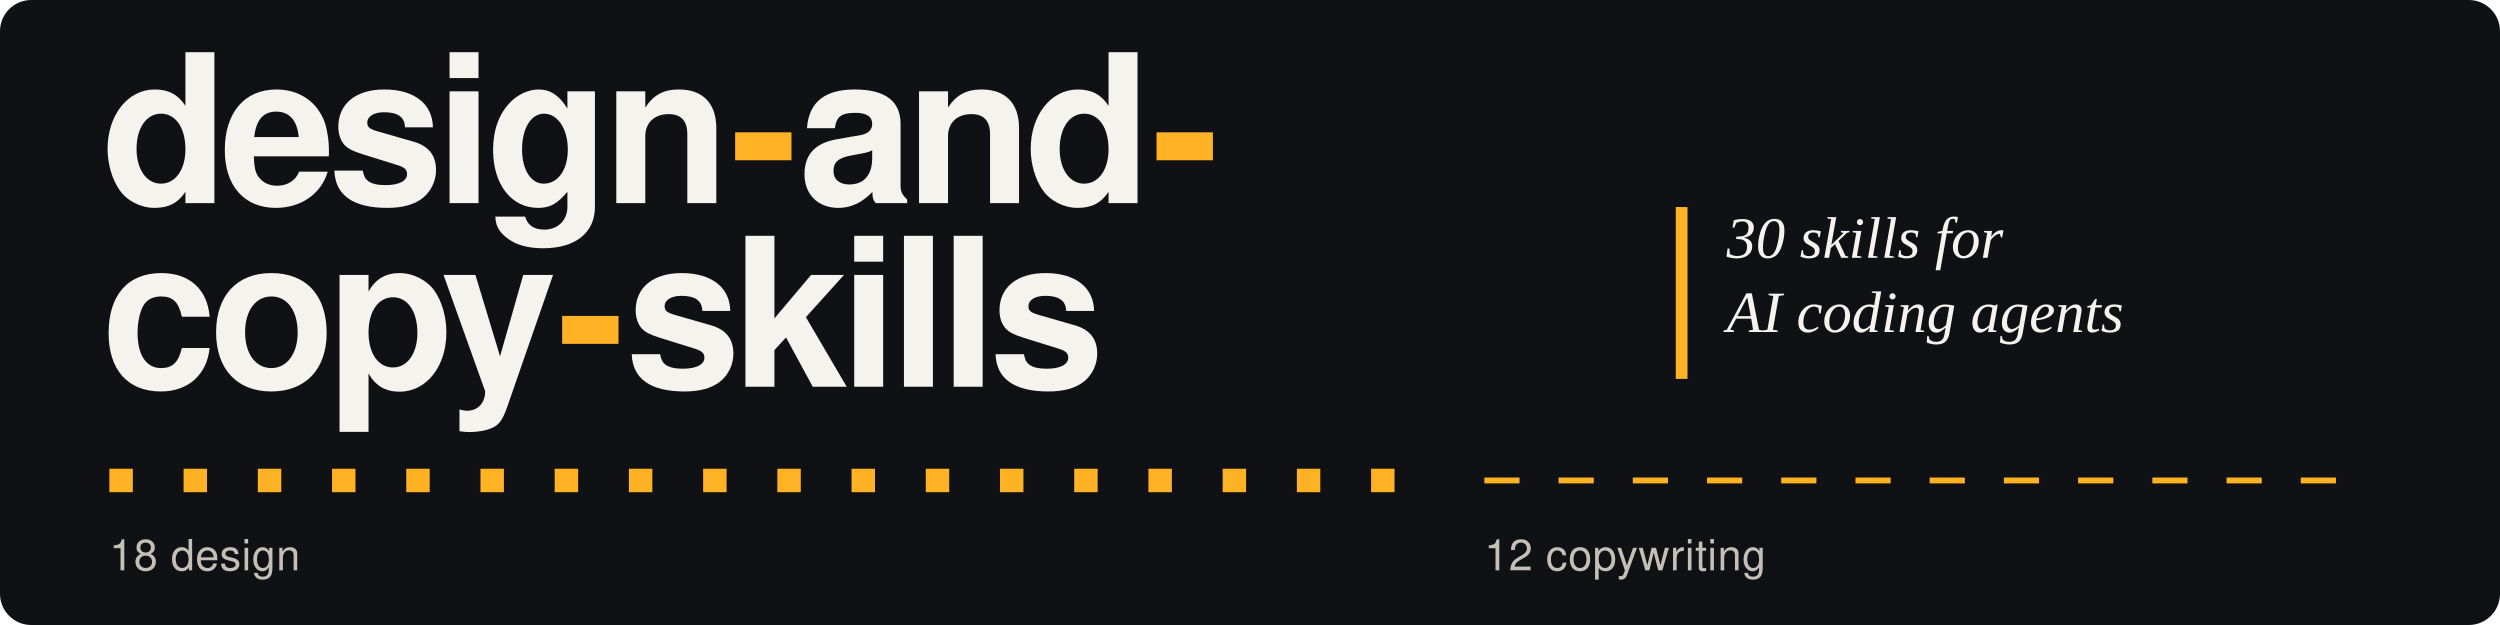
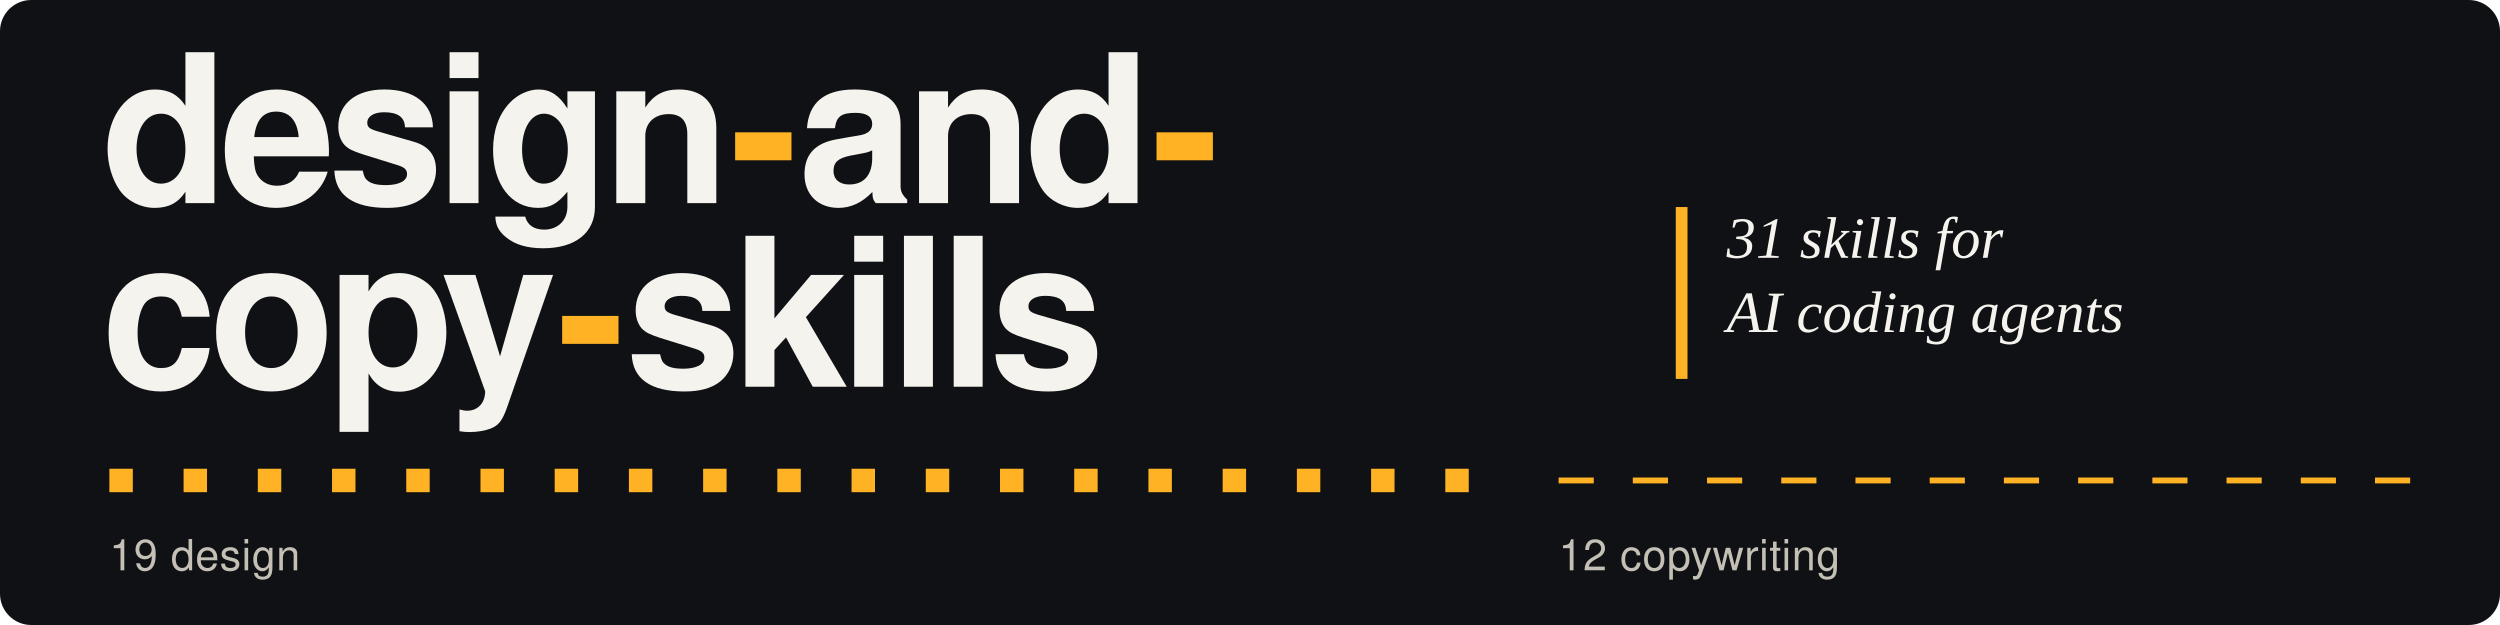
<svg xmlns="http://www.w3.org/2000/svg" viewBox="0 0 1280 320" width="1280" height="320" role="img" aria-labelledby="t d">
  <style>text{font-family:-apple-system,BlinkMacSystemFont,"Segoe UI",Helvetica,Arial,sans-serif}
.w{font-size:106px;font-weight:800;letter-spacing:-4px;fill:#f5f3ee}
.a{fill:#ffb224}
.n{font-family:Georgia,"Iowan Old Style","Times New Roman",serif;font-style:italic;font-size:30px;fill:#f5f3ee}
.l{font-size:22px;letter-spacing:.3px;fill:#c4c0b6}</style>
  <rect width="1280" height="320" rx="16" fill="#101114" />
  <text class="w" x="52" y="104">design<tspan class="a">-</tspan>and<tspan class="a">-</tspan>
  </text>
  <text class="w" x="52" y="198">copy<tspan class="a">-</tspan>skills</text>
  <rect x="858" y="106" width="6" height="88" fill="#ffb224" />
-   <text class="n" x="884" y="132">30 skills for</text>
+   <text class="n" x="884" y="132">31 skills for</text>
  <text class="n" x="884" y="170">AI coding agents</text>
  <g aria-hidden="true">
    <rect x="56.0" y="240" width="12" height="12" class="a" />
    <rect x="94.0" y="240" width="12" height="12" class="a" />
    <rect x="132.0" y="240" width="12" height="12" class="a" />
    <rect x="170.0" y="240" width="12" height="12" class="a" />
    <rect x="208.0" y="240" width="12" height="12" class="a" />
    <rect x="246.0" y="240" width="12" height="12" class="a" />
    <rect x="284.0" y="240" width="12" height="12" class="a" />
    <rect x="322.0" y="240" width="12" height="12" class="a" />
    <rect x="360.0" y="240" width="12" height="12" class="a" />
    <rect x="398.0" y="240" width="12" height="12" class="a" />
    <rect x="436.0" y="240" width="12" height="12" class="a" />
    <rect x="474.0" y="240" width="12" height="12" class="a" />
    <rect x="512.0" y="240" width="12" height="12" class="a" />
    <rect x="550.0" y="240" width="12" height="12" class="a" />
    <rect x="588.0" y="240" width="12" height="12" class="a" />
    <rect x="626.0" y="240" width="12" height="12" class="a" />
    <rect x="664.0" y="240" width="12" height="12" class="a" />
    <rect x="702.0" y="240" width="12" height="12" class="a" />
-     <rect x="760.0" y="244.5" width="18" height="3" class="a" />
+     <rect x="740.0" y="240" width="12" height="12" class="a" />
    <rect x="798.0" y="244.5" width="18" height="3" class="a" />
    <rect x="836.0" y="244.5" width="18" height="3" class="a" />
    <rect x="874.0" y="244.5" width="18" height="3" class="a" />
    <rect x="912.0" y="244.5" width="18" height="3" class="a" />
    <rect x="950.0" y="244.5" width="18" height="3" class="a" />
    <rect x="988.0" y="244.5" width="18" height="3" class="a" />
    <rect x="1026.0" y="244.5" width="18" height="3" class="a" />
    <rect x="1064.0" y="244.5" width="18" height="3" class="a" />
    <rect x="1102.0" y="244.5" width="18" height="3" class="a" />
    <rect x="1140.0" y="244.5" width="18" height="3" class="a" />
    <rect x="1178.0" y="244.5" width="18" height="3" class="a" />
+     <rect x="1216.0" y="244.5" width="18" height="3" class="a" />
  </g>
-   <text class="l" x="56" y="292">18 design</text>
-   <text class="l" x="760.0" y="292">12 copywriting</text>
+   <text class="l" x="56" y="292">19 design</text>
+   <text class="l" x="798.0" y="292">12 copywriting</text>
</svg>
